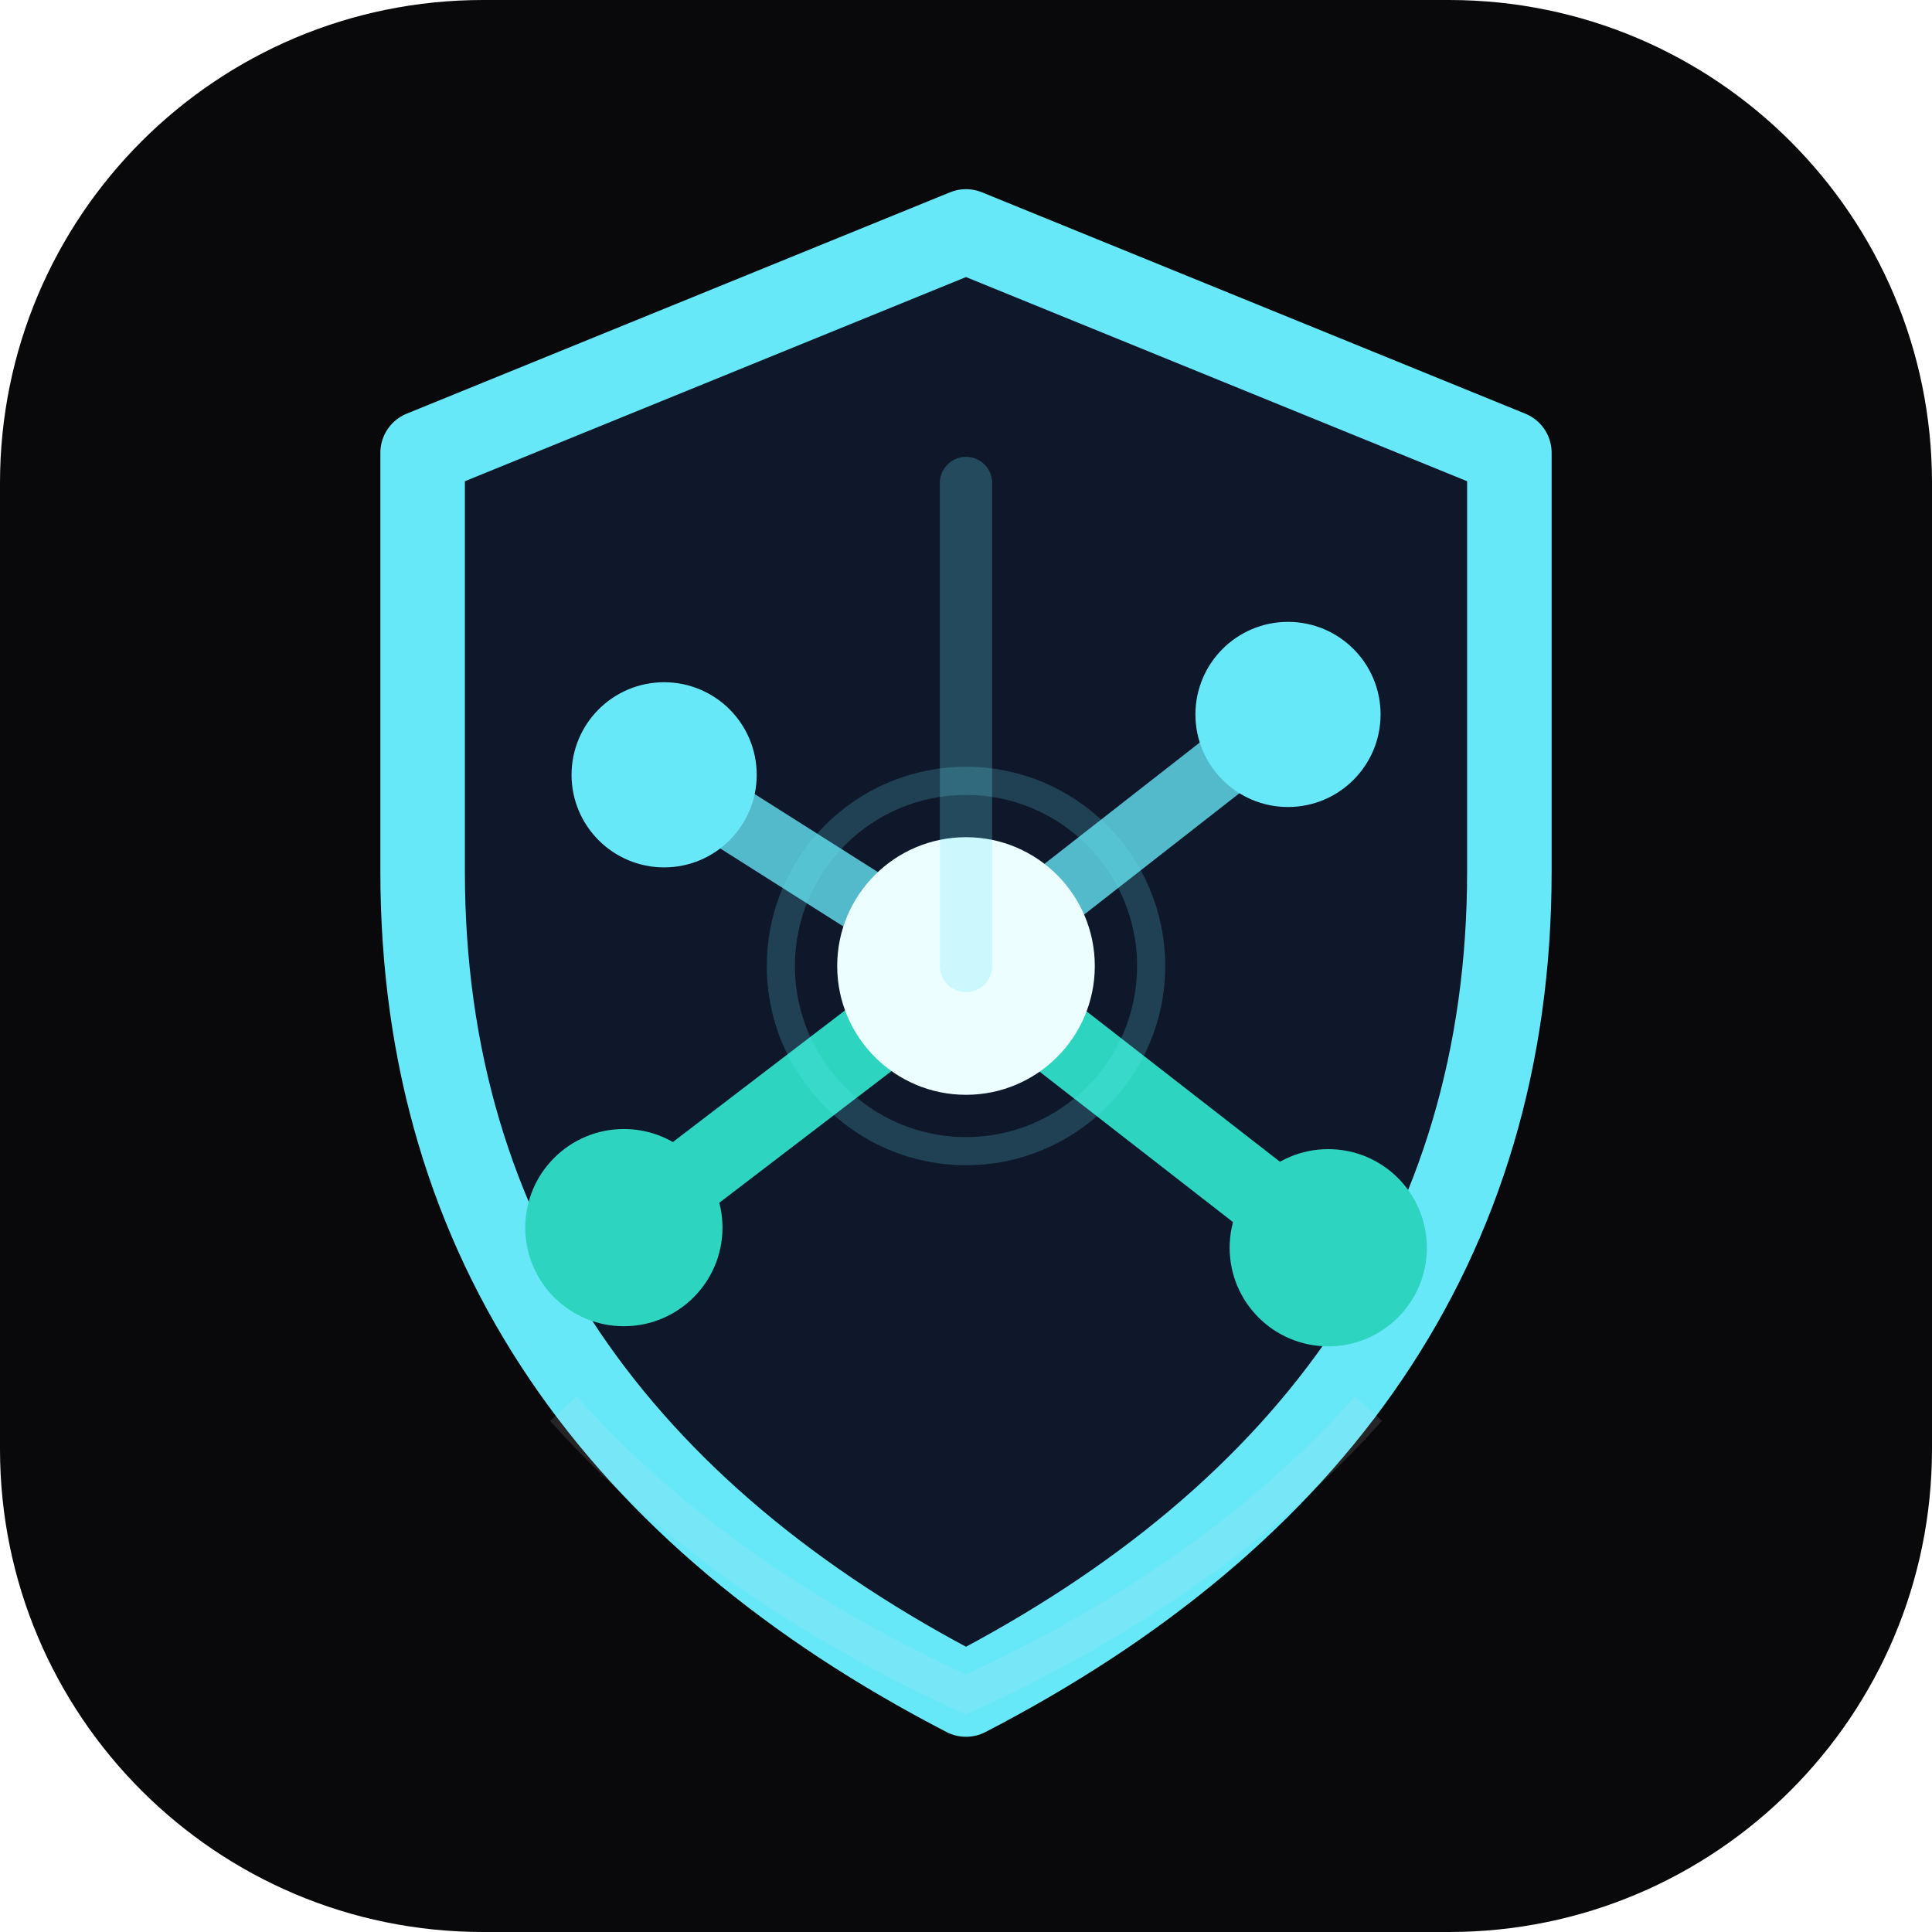
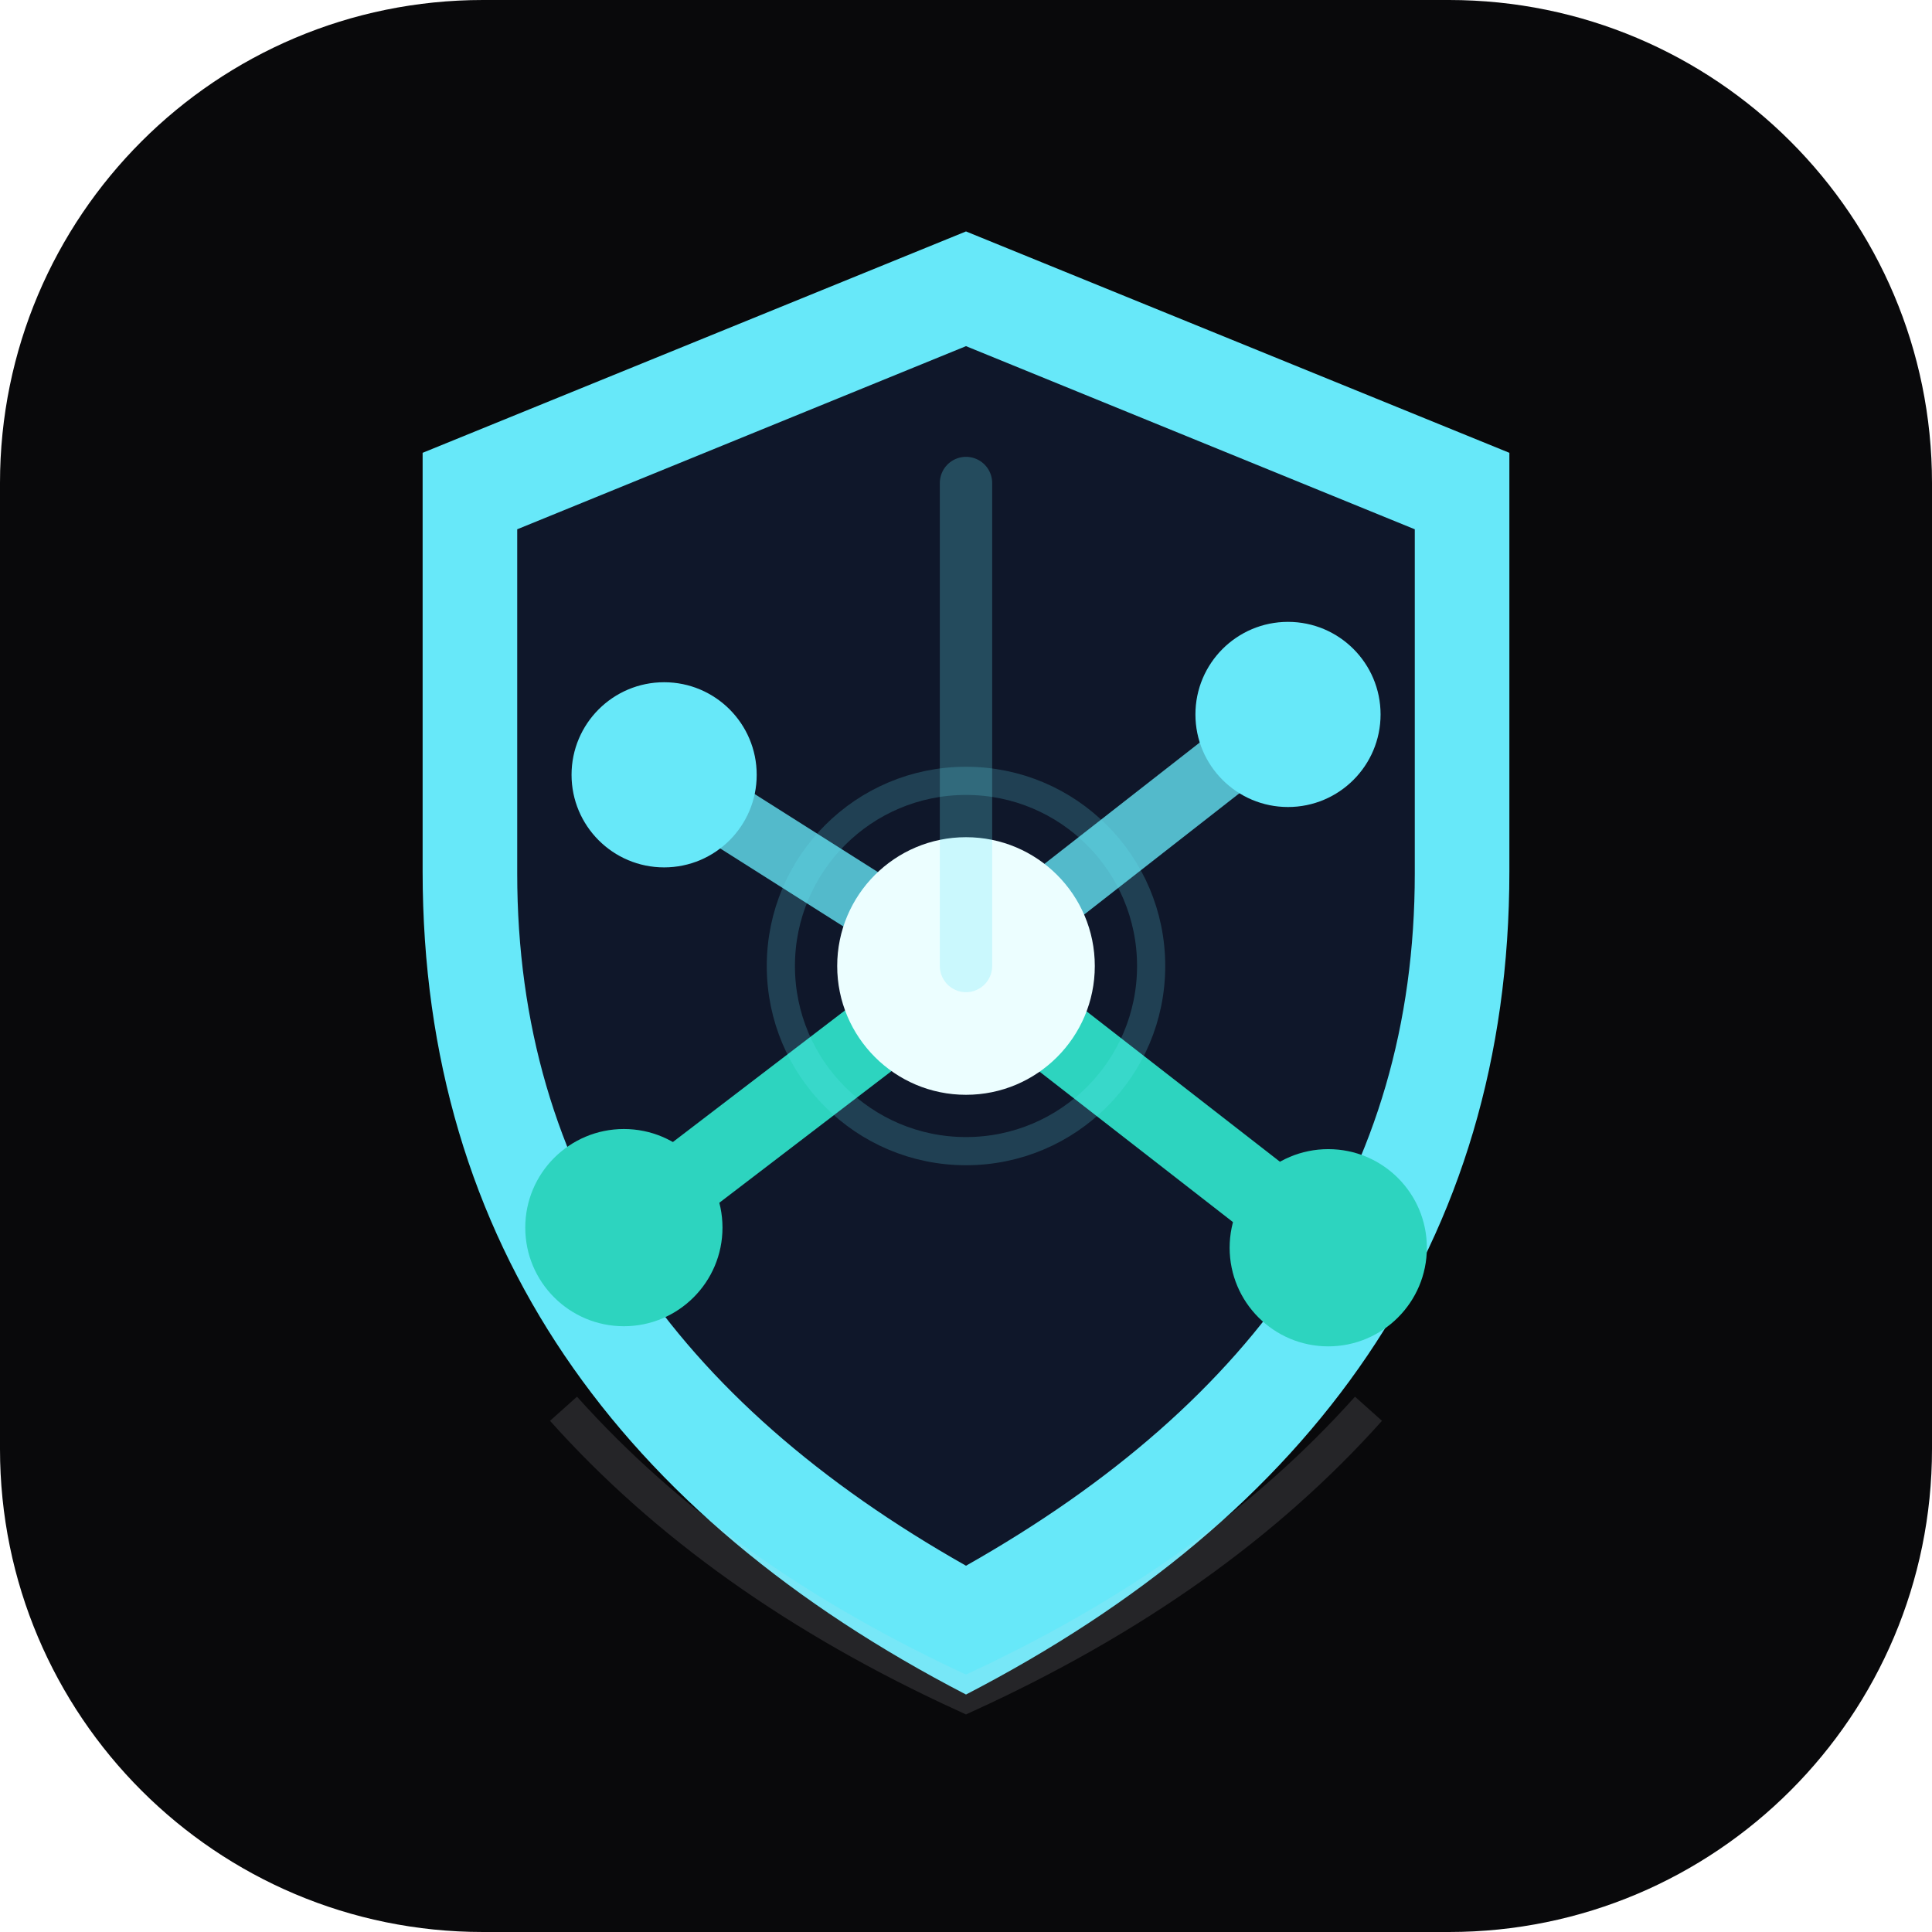
<svg xmlns="http://www.w3.org/2000/svg" viewBox="0 0 96 96" role="img" aria-label="TruthShield logo">
  <rect width="96" height="96" rx="24" fill="#09090b" />
-   <path d="M48 11.5 75 22.5v20.8c0 18.5-9.8 32-27 40.9-17.2-8.9-27-22.4-27-40.9V22.5z" fill="#0f172a" />
-   <path d="M48 11.5 75 22.5v20.8c0 18.5-9.8 32-27 40.9-17.2-8.9-27-22.4-27-40.9V22.5z" fill="none" stroke="#67e8f9" stroke-width="4.2" stroke-linejoin="round" />
+   <path d="M48 11.5 75 22.5v20.8c0 18.5-9.8 32-27 40.9-17.2-8.9-27-22.4-27-40.9V22.5z" fill="#67e8f9" />
+   <path d="M48 17.2 70.3 26.3v17.1c0 15-7.8 26.2-22.3 34.4-14.5-8.2-22.3-19.4-22.3-34.4V26.3z" fill="#0f172a" />
  <path d="M33 38.5 48 48 64 35.5" fill="none" stroke="#67e8f9" stroke-opacity=".78" stroke-width="3.2" stroke-linecap="round" stroke-linejoin="round" />
  <path d="M31 61 48 48 66 62" fill="none" stroke="#2dd4bf" stroke-width="3.8" stroke-linecap="round" stroke-linejoin="round" />
  <circle cx="48" cy="48" r="6.4" fill="#ecfeff" />
  <circle cx="48" cy="48" r="9.2" fill="none" stroke="#67e8f9" stroke-opacity=".2" stroke-width="1.4" />
  <circle cx="33" cy="38.5" r="4.6" fill="#67e8f9" />
  <circle cx="64" cy="35.5" r="4.6" fill="#67e8f9" />
  <circle cx="31" cy="61" r="4.9" fill="#2dd4bf" />
  <circle cx="66" cy="62" r="4.9" fill="#2dd4bf" />
  <path d="M48 24v24" stroke="#67e8f9" stroke-opacity=".25" stroke-width="2.6" stroke-linecap="round" />
  <path d="M28 70c5.1 5.7 11.7 10.4 20 14.2 8.3-3.8 14.9-8.5 20-14.2" fill="none" stroke="#e4e4e7" stroke-opacity=".13" stroke-width="1.8" />
</svg>
